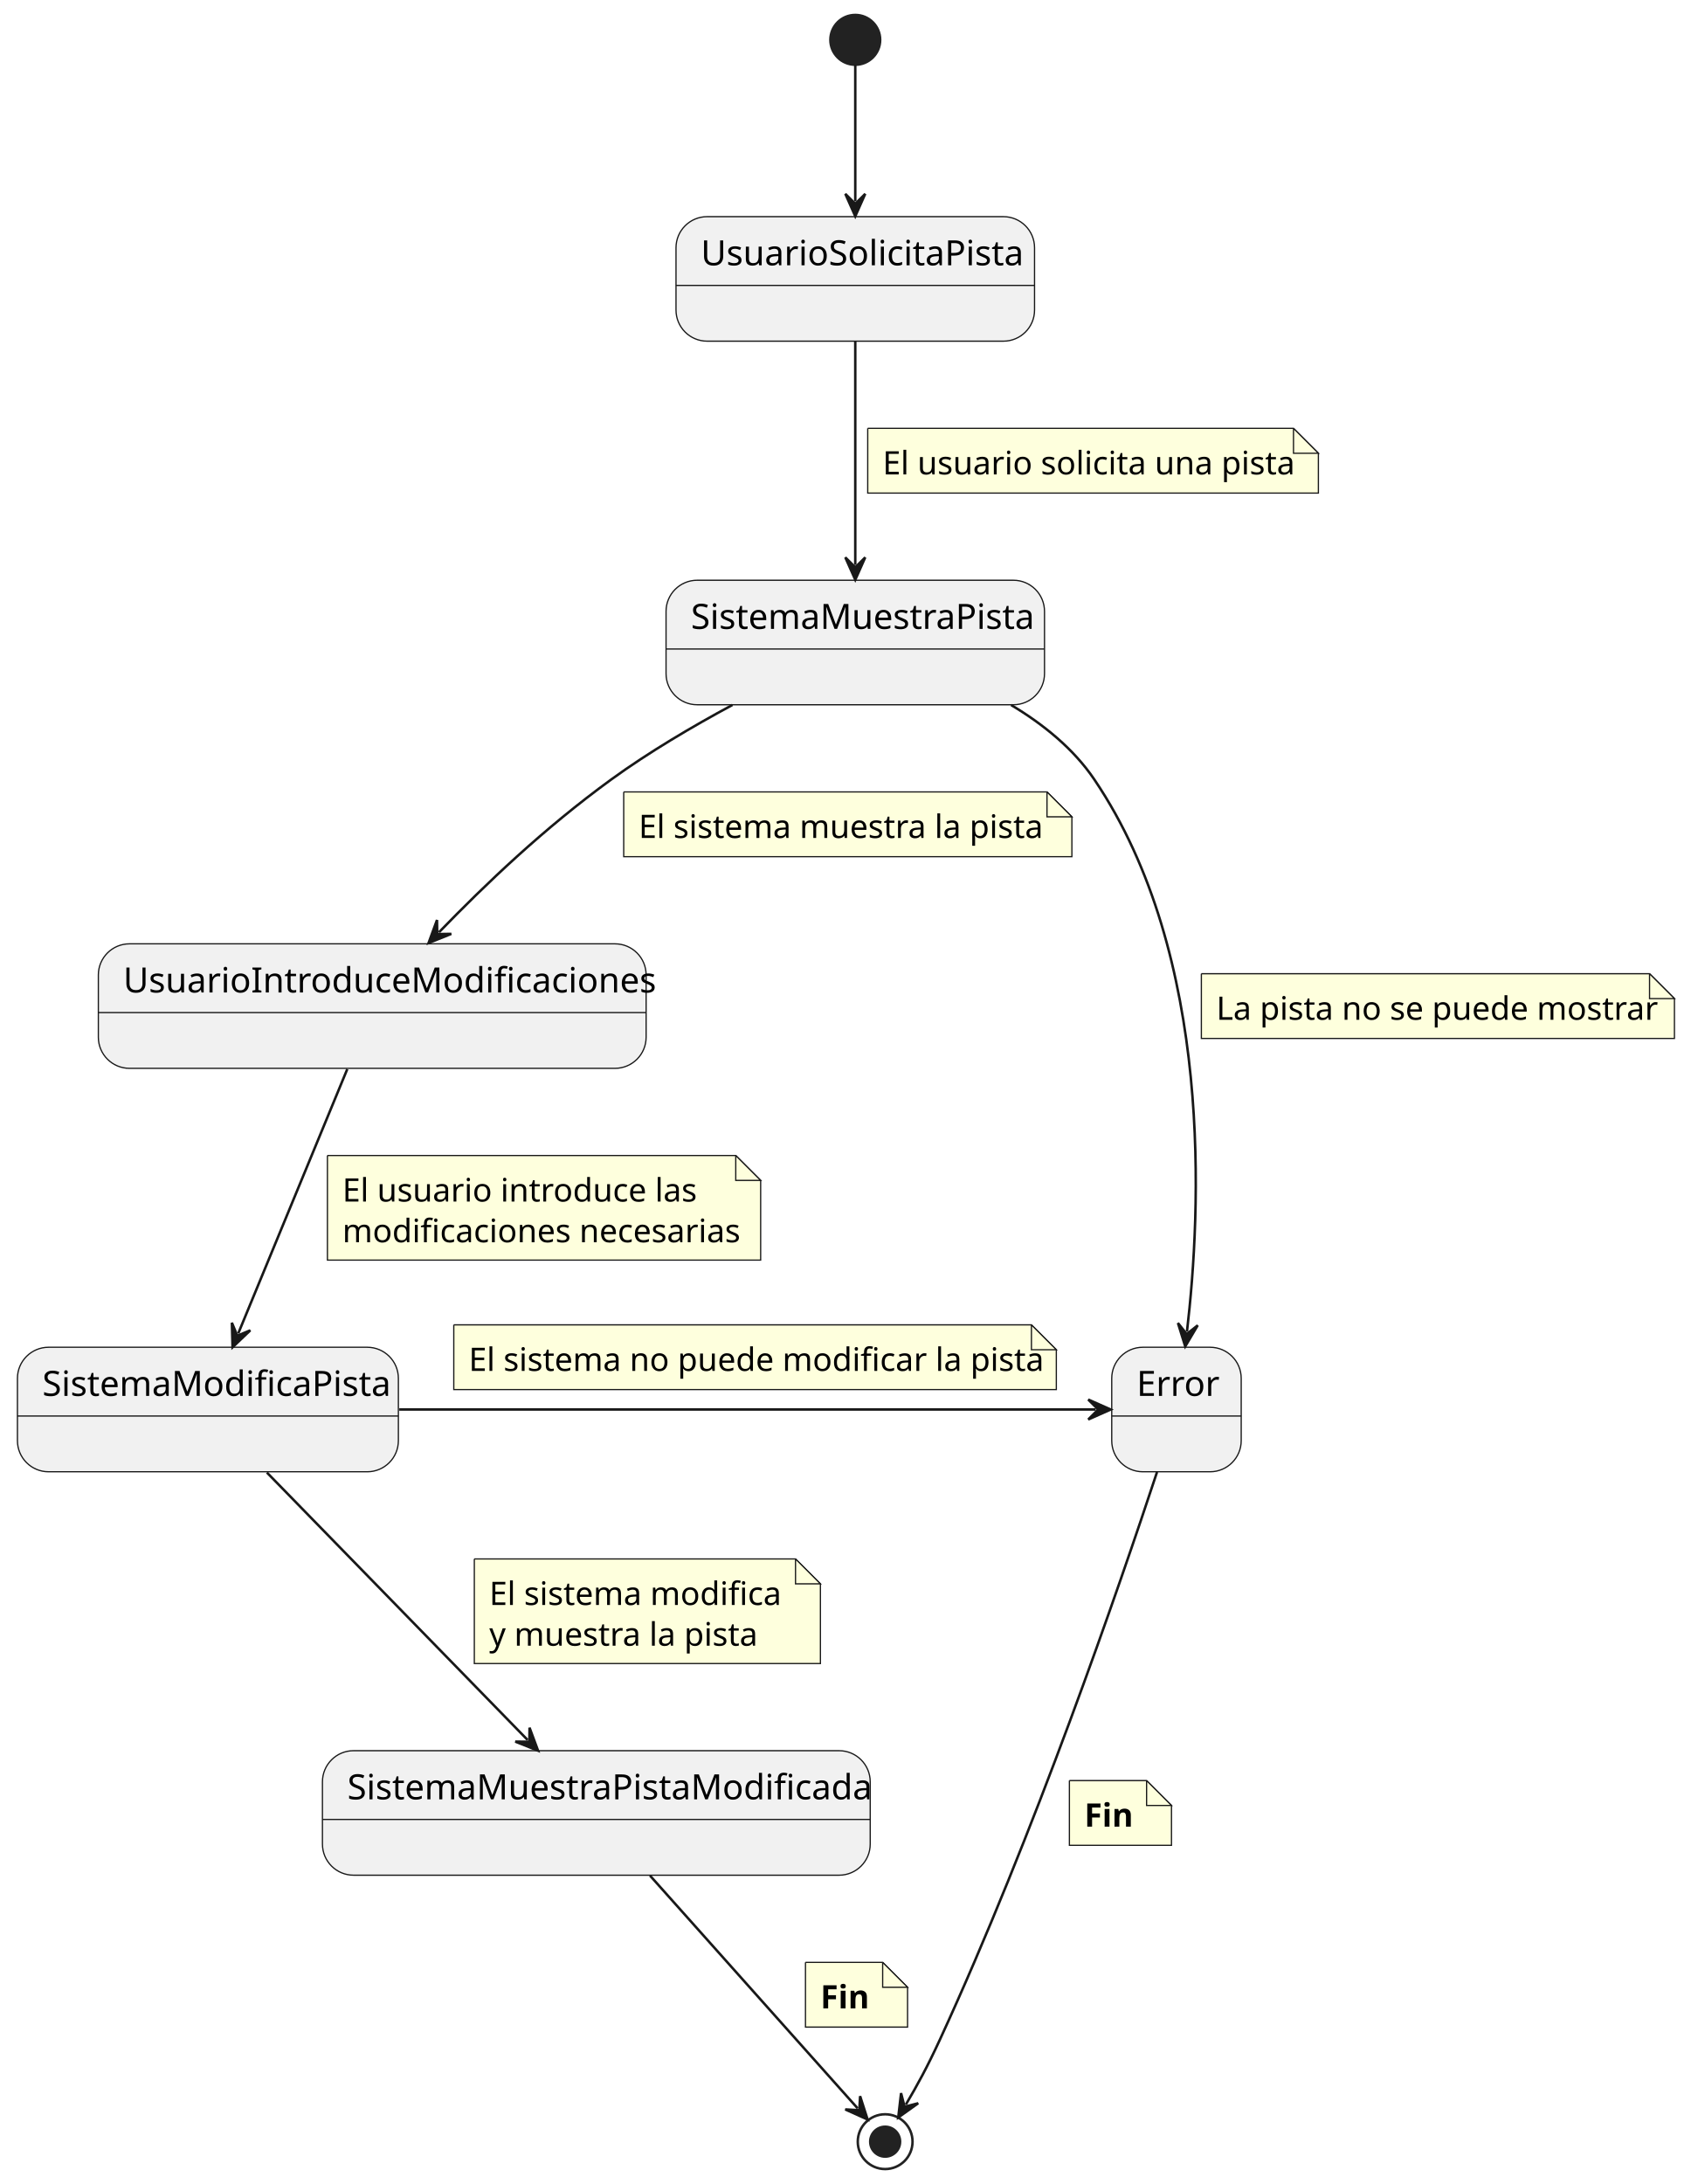
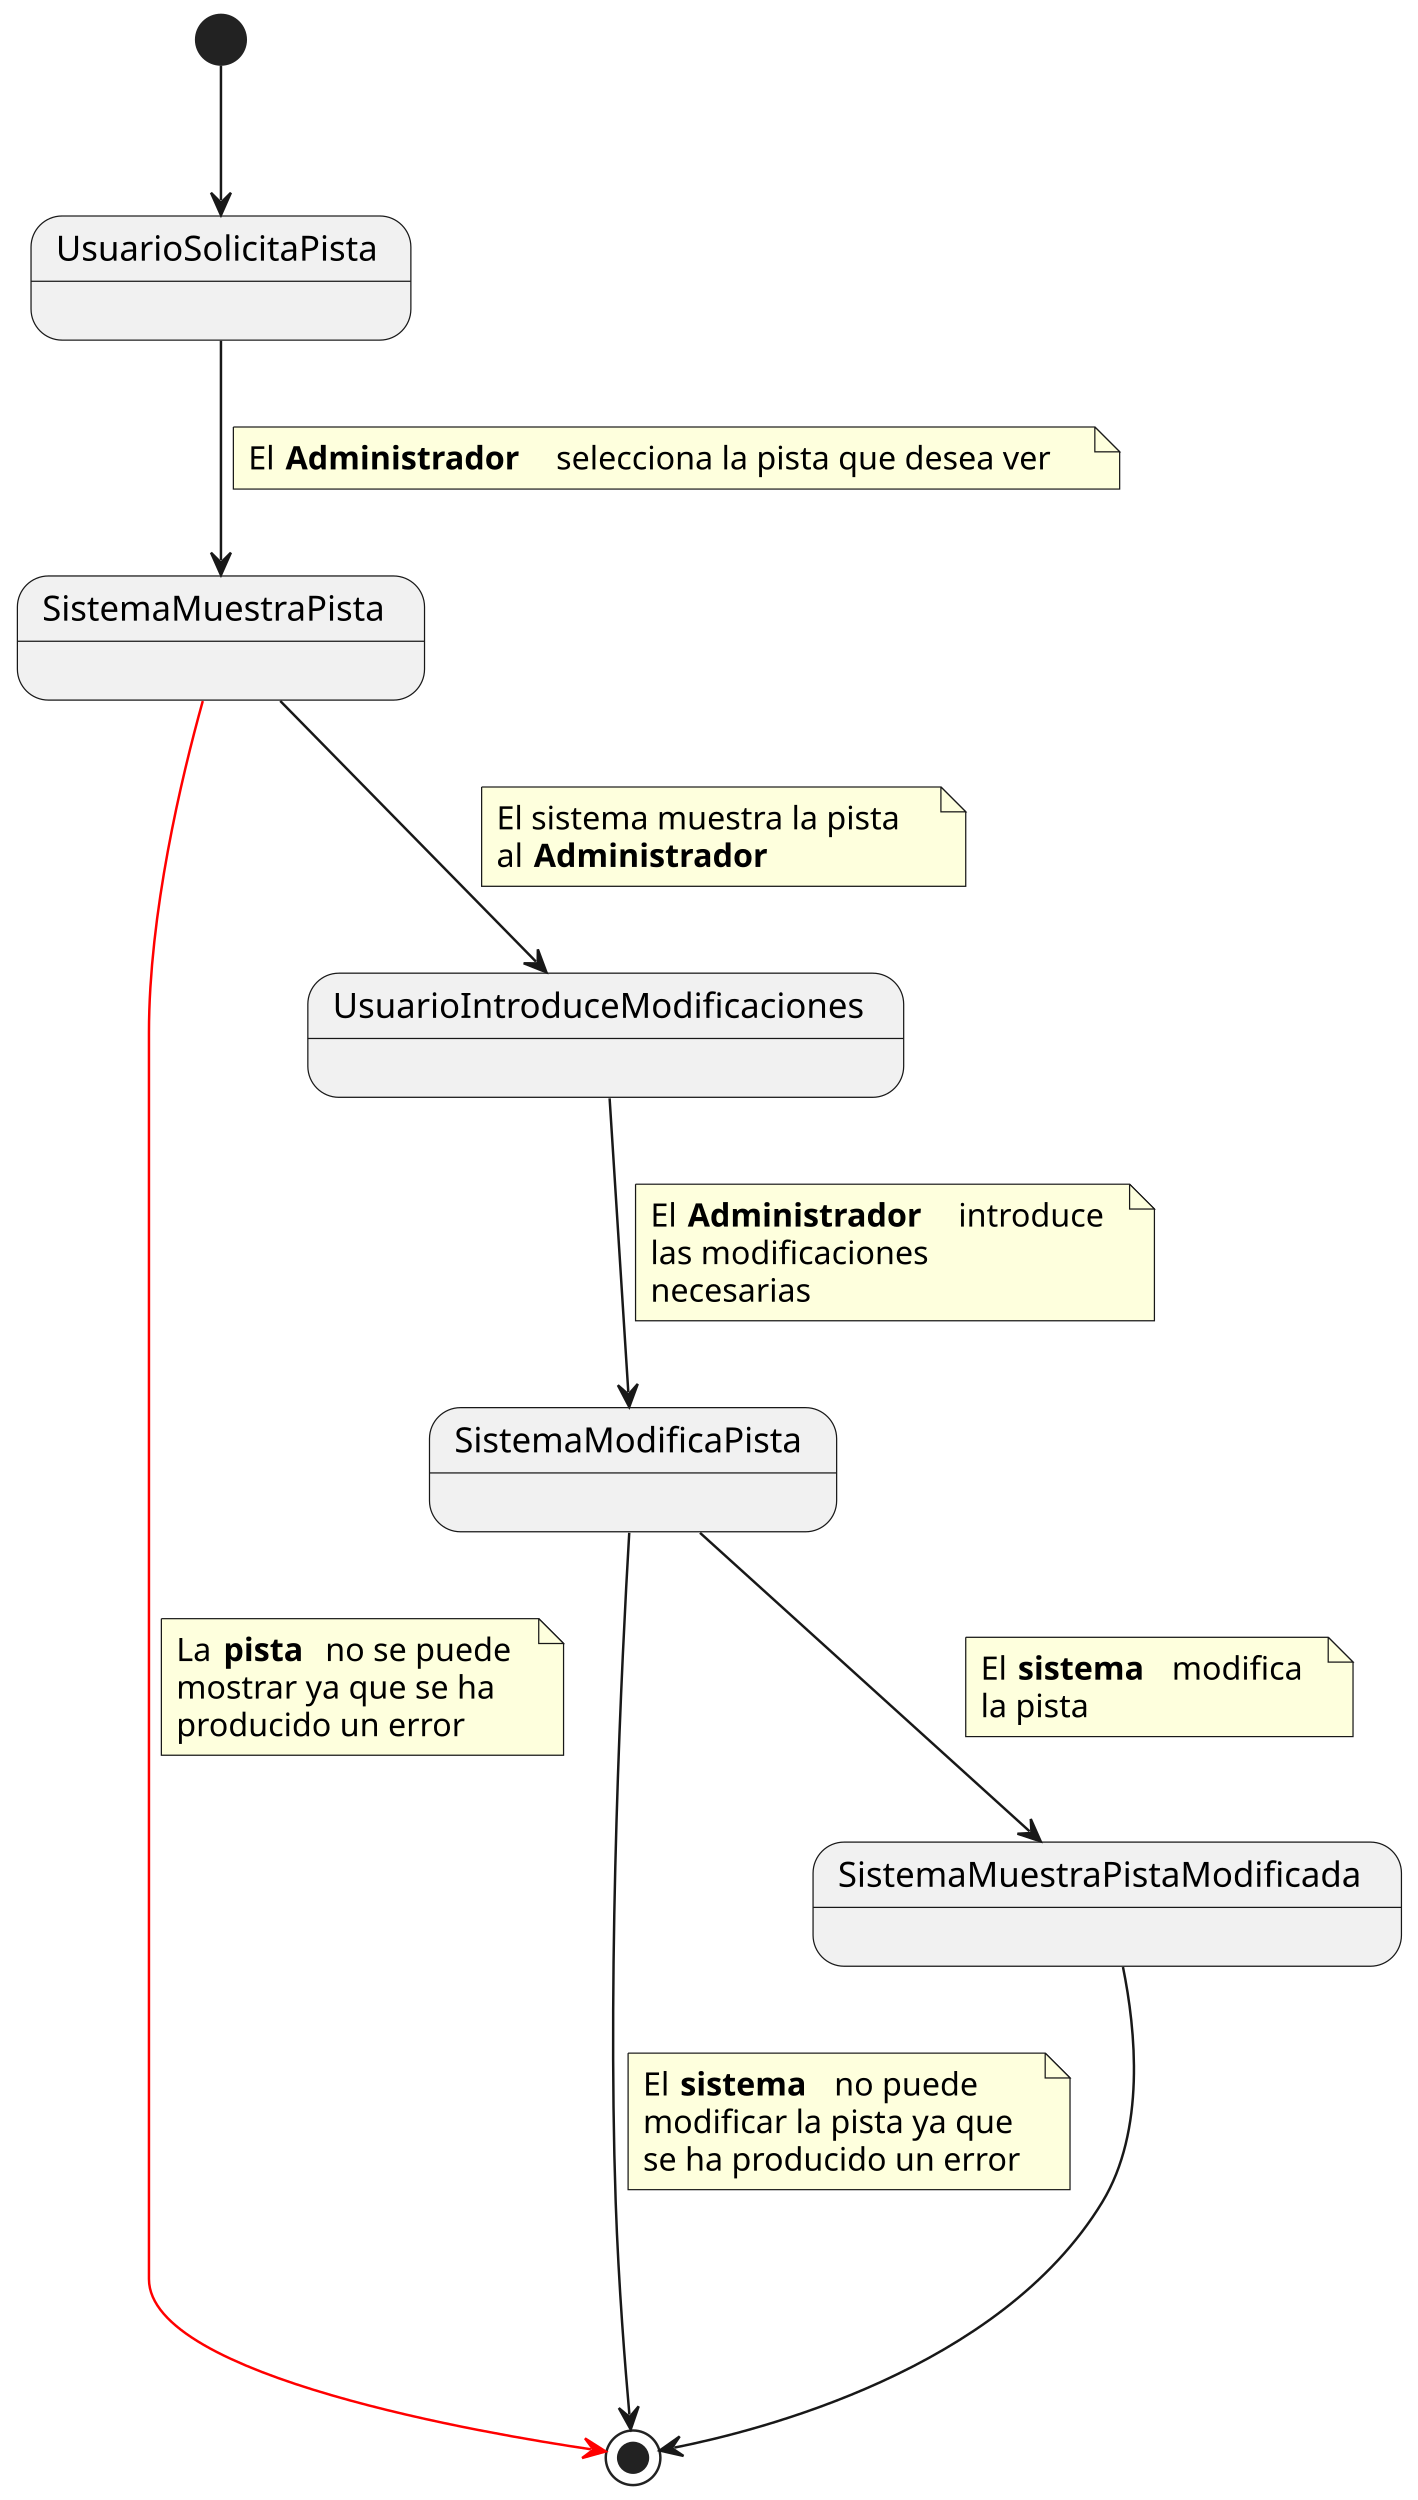
- <svg xmlns="http://www.w3.org/2000/svg" contentStyleType="text/css" height="877px" preserveAspectRatio="none" style="width:679px;height:877px;background:#FFFFFF;" version="1.1" viewBox="0 0 679 877" width="679px" zoomAndPan="magnify">
+ <svg xmlns="http://www.w3.org/2000/svg" contentStyleType="text/css" height="1007px" preserveAspectRatio="none" style="width:571px;height:1007px;background:#FFFFFF;" version="1.1" viewBox="0 0 571 1007" width="571px" zoomAndPan="magnify">
  <defs />
  <g>
-     <ellipse cx="343.5" cy="16" fill="#222222" rx="10" ry="10" style="stroke:#222222;stroke-width:1.0;" />
+     <ellipse cx="89" cy="16" fill="#222222" rx="10" ry="10" style="stroke:#222222;stroke-width:1.0;" />
    <g id="UsuarioSolicitaPista">
-       <rect fill="#F1F1F1" height="50" rx="12.5" ry="12.5" style="stroke:#181818;stroke-width:0.5;" width="144" x="271.5" y="87" />
-       <line style="stroke:#181818;stroke-width:0.5;" x1="271.5" x2="415.5" y1="114.609" y2="114.609" />
-       <text fill="#000000" font-family="sans-serif" font-size="14" lengthAdjust="spacing" textLength="124" x="281.5" y="106.533">UsuarioSolicitaPista</text>
+       <rect fill="#F1F1F1" height="50" rx="12.5" ry="12.5" style="stroke:#181818;stroke-width:0.5;" width="153" x="12.5" y="87" />
+       <line style="stroke:#181818;stroke-width:0.5;" x1="12.5" x2="165.5" y1="113.297" y2="113.297" />
+       <text fill="#000000" font-family="sans-serif" font-size="14" lengthAdjust="spacing" textLength="133" x="22.5" y="104.995">UsuarioSolicitaPista</text>
    </g>
    <g id="SistemaMuestraPista">
-       <rect fill="#F1F1F1" height="50" rx="12.5" ry="12.5" style="stroke:#181818;stroke-width:0.5;" width="152" x="267.5" y="233" />
-       <line style="stroke:#181818;stroke-width:0.5;" x1="267.5" x2="419.5" y1="260.609" y2="260.609" />
-       <text fill="#000000" font-family="sans-serif" font-size="14" lengthAdjust="spacing" textLength="132" x="277.5" y="252.533">SistemaMuestraPista</text>
+       <rect fill="#F1F1F1" height="50" rx="12.5" ry="12.5" style="stroke:#181818;stroke-width:0.5;" width="164" x="7" y="232" />
+       <line style="stroke:#181818;stroke-width:0.5;" x1="7" x2="171" y1="258.297" y2="258.297" />
+       <text fill="#000000" font-family="sans-serif" font-size="14" lengthAdjust="spacing" textLength="144" x="17" y="249.995">SistemaMuestraPista</text>
    </g>
    <g id="UsuarioIntroduceModificaciones">
-       <rect fill="#F1F1F1" height="50" rx="12.5" ry="12.5" style="stroke:#181818;stroke-width:0.5;" width="220" x="39.5" y="379" />
-       <line style="stroke:#181818;stroke-width:0.5;" x1="39.5" x2="259.5" y1="406.609" y2="406.609" />
-       <text fill="#000000" font-family="sans-serif" font-size="14" lengthAdjust="spacing" textLength="200" x="49.5" y="398.533">UsuarioIntroduceModificaciones</text>
+       <rect fill="#F1F1F1" height="50" rx="12.5" ry="12.5" style="stroke:#181818;stroke-width:0.5;" width="240" x="124" y="392" />
+       <line style="stroke:#181818;stroke-width:0.5;" x1="124" x2="364" y1="418.297" y2="418.297" />
+       <text fill="#000000" font-family="sans-serif" font-size="14" lengthAdjust="spacing" textLength="220" x="134" y="409.995">UsuarioIntroduceModificaciones</text>
    </g>
-     <g id="Error">
-       <rect fill="#F1F1F1" height="50" rx="12.5" ry="12.5" style="stroke:#181818;stroke-width:0.5;" width="52" x="446.5" y="541" />
-       <line style="stroke:#181818;stroke-width:0.5;" x1="446.5" x2="498.5" y1="568.609" y2="568.609" />
-       <text fill="#000000" font-family="sans-serif" font-size="14" lengthAdjust="spacing" textLength="32" x="456.5" y="560.533">Error</text>
-     </g>
+     <ellipse cx="255" cy="990" fill="none" rx="11" ry="11" style="stroke:#222222;stroke-width:1.0;" />
+     <ellipse cx="255" cy="990" fill="#222222" rx="6" ry="6" style="stroke:#222222;stroke-width:1.0;" />
    <g id="SistemaModificaPista">
-       <rect fill="#F1F1F1" height="50" rx="12.5" ry="12.5" style="stroke:#181818;stroke-width:0.5;" width="153" x="7" y="541" />
-       <line style="stroke:#181818;stroke-width:0.5;" x1="7" x2="160" y1="568.609" y2="568.609" />
-       <text fill="#000000" font-family="sans-serif" font-size="14" lengthAdjust="spacing" textLength="133" x="17" y="560.533">SistemaModificaPista</text>
+       <rect fill="#F1F1F1" height="50" rx="12.5" ry="12.5" style="stroke:#181818;stroke-width:0.5;" width="164" x="173" y="567" />
+       <line style="stroke:#181818;stroke-width:0.5;" x1="173" x2="337" y1="593.297" y2="593.297" />
+       <text fill="#000000" font-family="sans-serif" font-size="14" lengthAdjust="spacing" textLength="144" x="183" y="584.995">SistemaModificaPista</text>
    </g>
    <g id="SistemaMuestraPistaModificada">
-       <rect fill="#F1F1F1" height="50" rx="12.5" ry="12.5" style="stroke:#181818;stroke-width:0.5;" width="220" x="129.5" y="703" />
-       <line style="stroke:#181818;stroke-width:0.5;" x1="129.5" x2="349.5" y1="730.609" y2="730.609" />
-       <text fill="#000000" font-family="sans-serif" font-size="14" lengthAdjust="spacing" textLength="200" x="139.5" y="722.533">SistemaMuestraPistaModificada</text>
+       <rect fill="#F1F1F1" height="50" rx="12.5" ry="12.5" style="stroke:#181818;stroke-width:0.5;" width="237" x="327.5" y="742" />
+       <line style="stroke:#181818;stroke-width:0.5;" x1="327.5" x2="564.5" y1="768.297" y2="768.297" />
+       <text fill="#000000" font-family="sans-serif" font-size="14" lengthAdjust="spacing" textLength="217" x="337.5" y="759.995">SistemaMuestraPistaModificada</text>
    </g>
-     <ellipse cx="355.5" cy="860" fill="none" rx="11" ry="11" style="stroke:#222222;stroke-width:1.0;" />
-     <ellipse cx="355.5" cy="860" fill="#222222" rx="6" ry="6" style="stroke:#222222;stroke-width:1.0;" />
    <g id="link_*start*_UsuarioSolicitaPista">
-       <path d="M343.5,26.01 C343.5,39.89 343.5,60.97 343.5,80.84 " fill="none" id="*start*-to-UsuarioSolicitaPista" style="stroke:#181818;stroke-width:1.0;" />
-       <polygon fill="#181818" points="343.5,86.84,347.5,77.84,343.5,81.84,339.5,77.84,343.5,86.84" style="stroke:#181818;stroke-width:1.0;" />
+       <path d="M89,26.36 C89,40.29 89,60.95 89,80.65 " fill="none" id="*start*-to-UsuarioSolicitaPista" style="stroke:#181818;stroke-width:1.0;" />
+       <polygon fill="#181818" points="89,86.65,93,77.65,89,81.65,85,77.65,89,86.65" style="stroke:#181818;stroke-width:1.0;" />
    </g>
    <g id="link_UsuarioSolicitaPista_SistemaMuestraPista">
-       <path d="M343.5,137.1 C343.5,163.68 343.5,200.21 343.5,226.82 " fill="none" id="UsuarioSolicitaPista-to-SistemaMuestraPista" style="stroke:#181818;stroke-width:1.0;" />
-       <polygon fill="#181818" points="343.5,232.82,347.5,223.82,343.5,227.82,339.5,223.82,343.5,232.82" style="stroke:#181818;stroke-width:1.0;" />
-       <path d="M348.5,172 L348.5,198 L529.5,198 L529.5,182 L519.5,172 L348.5,172 " fill="#FEFFDD" style="stroke:#181818;stroke-width:0.5;" />
-       <path d="M519.5,172 L519.5,182 L529.5,182 L519.5,172 " fill="#FEFFDD" style="stroke:#181818;stroke-width:0.5;" />
-       <text fill="#000000" font-family="sans-serif" font-size="13" lengthAdjust="spacing" textLength="160" x="354.5" y="190.495">El usuario solicita una pista</text>
+       <path d="M89,137.26 C89,163.55 89,199.28 89,225.62 " fill="none" id="UsuarioSolicitaPista-to-SistemaMuestraPista" style="stroke:#181818;stroke-width:1.0;" />
+       <polygon fill="#181818" points="89,231.62,93,222.62,89,226.62,85,222.62,89,231.62" style="stroke:#181818;stroke-width:1.0;" />
+       <path d="M94,172 L94,197 L451,197 L451,182 L441,172 L94,172 " fill="#FEFFDD" style="stroke:#181818;stroke-width:0.5;" />
+       <path d="M441,172 L441,182 L451,182 L441,172 " fill="#FEFFDD" style="stroke:#181818;stroke-width:0.5;" />
+       <text fill="#000000" font-family="sans-serif" font-size="13" lengthAdjust="spacing" textLength="11" x="100" y="189.067">El</text>
+       <text fill="#000000" font-family="sans-serif" font-size="13" font-weight="bold" lengthAdjust="spacing" textLength="105" x="115" y="189.067">Administrador</text>
+       <text fill="#000000" font-family="sans-serif" font-size="13" lengthAdjust="spacing" textLength="212" x="224" y="189.067">selecciona la pista que desea ver</text>
    </g>
    <g id="link_SistemaMuestraPista_UsuarioIntroduceModificaciones">
-       <path d="M294.19,283.07 C278.14,291.7 260.59,302.04 245.5,313 C218.33,332.74 194.885,355.18 176.295,374.37 " fill="none" id="SistemaMuestraPista-to-UsuarioIntroduceModificaciones" style="stroke:#181818;stroke-width:1.0;" />
-       <polygon fill="#181818" points="172.12,378.68,181.255,374.999,175.599,375.089,175.509,369.433,172.12,378.68" style="stroke:#181818;stroke-width:1.0;" />
-       <path d="M250.5,318 L250.5,344 L430.5,344 L430.5,328 L420.5,318 L250.5,318 " fill="#FEFFDD" style="stroke:#181818;stroke-width:0.5;" />
-       <path d="M420.5,318 L420.5,328 L430.5,328 L420.5,318 " fill="#FEFFDD" style="stroke:#181818;stroke-width:0.5;" />
-       <text fill="#000000" font-family="sans-serif" font-size="13" lengthAdjust="spacing" textLength="159" x="256.5" y="336.495">El sistema muestra la pista</text>
+       <path d="M112.88,282.34 C142.01,312.03 186.748,357.647 215.888,387.347 " fill="none" id="SistemaMuestraPista-to-UsuarioIntroduceModificaciones" style="stroke:#181818;stroke-width:1.0;" />
+       <polygon fill="#181818" points="220.09,391.63,216.642,382.404,216.588,388.061,210.932,388.007,220.09,391.63" style="stroke:#181818;stroke-width:1.0;" />
+       <path d="M194,317 L194,357 L389,357 L389,327 L379,317 L194,317 " fill="#FEFFDD" style="stroke:#181818;stroke-width:0.5;" />
+       <path d="M379,317 L379,327 L389,327 L379,317 " fill="#FEFFDD" style="stroke:#181818;stroke-width:0.5;" />
+       <text fill="#000000" font-family="sans-serif" font-size="13" lengthAdjust="spacing" textLength="174" x="200" y="334.067">El sistema muestra la pista</text>
+       <text fill="#000000" font-family="sans-serif" font-size="13" lengthAdjust="spacing" textLength="11" x="200" y="349.2">al</text>
+       <text fill="#000000" font-family="sans-serif" font-size="13" font-weight="bold" lengthAdjust="spacing" textLength="105" x="215" y="349.2">Administrador</text>
    </g>
-     <g id="link_SistemaMuestraPista_Error">
-       <path d="M406.08,283.09 C418.97,290.8 431.15,300.64 439.5,313 C487.55,384.11 482.337,486.671 476.717,534.711 " fill="none" id="SistemaMuestraPista-to-Error" style="stroke:#181818;stroke-width:1.0;" />
-       <polygon fill="#181818" points="476.02,540.67,481.039,532.196,476.601,535.704,473.093,531.266,476.02,540.67" style="stroke:#181818;stroke-width:1.0;" />
-       <path d="M482.5,391 L482.5,417 L672.5,417 L672.5,401 L662.5,391 L482.5,391 " fill="#FEFFDD" style="stroke:#181818;stroke-width:0.5;" />
-       <path d="M662.5,391 L662.5,401 L672.5,401 L662.5,391 " fill="#FEFFDD" style="stroke:#181818;stroke-width:0.5;" />
-       <text fill="#000000" font-family="sans-serif" font-size="13" lengthAdjust="spacing" textLength="169" x="488.5" y="409.495">La pista no se puede mostrar</text>
+     <g id="link_SistemaMuestraPista_*end*">
+       <path d="M81.68,282.38 C73.09,313.2 60,368.03 60,416 C60,416 60,416 60,918 C60,957.45 196.774,980.484 238.024,986.574 " fill="none" id="SistemaMuestraPista-to-*end*" style="stroke:#FF0000;stroke-width:1.0;" />
+       <polygon fill="#FF0000" points="243.96,987.45,235.641,982.178,239.014,986.72,234.472,990.093,243.96,987.45" style="stroke:#FF0000;stroke-width:1.0;" />
+       <path d="M65,652 L65,707 L227,707 L227,662 L217,652 L65,652 " fill="#FEFFDD" style="stroke:#181818;stroke-width:0.5;" />
+       <path d="M217,652 L217,662 L227,662 L217,652 " fill="#FEFFDD" style="stroke:#181818;stroke-width:0.5;" />
+       <text fill="#000000" font-family="sans-serif" font-size="13" lengthAdjust="spacing" textLength="15" x="71" y="669.067">La</text>
+       <text fill="#000000" font-family="sans-serif" font-size="13" font-weight="bold" lengthAdjust="spacing" textLength="37" x="90" y="669.067">pista</text>
+       <text fill="#000000" font-family="sans-serif" font-size="13" lengthAdjust="spacing" textLength="79" x="131" y="669.067">no se puede</text>
+       <text fill="#000000" font-family="sans-serif" font-size="13" lengthAdjust="spacing" textLength="137" x="71" y="684.2">mostrar ya que se ha</text>
+       <text fill="#000000" font-family="sans-serif" font-size="13" lengthAdjust="spacing" textLength="118" x="71" y="699.332">producido un error</text>
    </g>
    <g id="link_UsuarioIntroduceModificaciones_SistemaModificaPista">
-       <path d="M139.48,429.3 C127,459.55 108.108,505.343 95.688,535.453 " fill="none" id="UsuarioIntroduceModificaciones-to-SistemaModificaPista" style="stroke:#181818;stroke-width:1.0;" />
-       <polygon fill="#181818" points="93.4,541,100.53,534.205,95.307,536.378,93.134,531.155,93.4,541" style="stroke:#181818;stroke-width:1.0;" />
-       <path d="M131.5,464 L131.5,506 L305.5,506 L305.5,474 L295.5,464 L131.5,464 " fill="#FEFFDD" style="stroke:#181818;stroke-width:0.5;" />
-       <path d="M295.5,464 L295.5,474 L305.5,474 L295.5,464 " fill="#FEFFDD" style="stroke:#181818;stroke-width:0.5;" />
-       <text fill="#000000" font-family="sans-serif" font-size="13" lengthAdjust="spacing" textLength="136" x="137.5" y="482.495">El usuario introduce las</text>
-       <text fill="#000000" font-family="sans-serif" font-size="13" lengthAdjust="spacing" textLength="153" x="137.5" y="498.847">modificaciones necesarias</text>
+       <path d="M245.55,442.42 C247.65,475.39 250.978,527.812 253.078,560.712 " fill="none" id="UsuarioIntroduceModificaciones-to-SistemaModificaPista" style="stroke:#181818;stroke-width:1.0;" />
+       <polygon fill="#181818" points="253.46,566.7,256.879,557.463,253.142,561.71,248.895,557.973,253.46,566.7" style="stroke:#181818;stroke-width:1.0;" />
+       <path d="M256,477 L256,532 L465,532 L465,487 L455,477 L256,477 " fill="#FEFFDD" style="stroke:#181818;stroke-width:0.5;" />
+       <path d="M455,477 L455,487 L465,487 L455,477 " fill="#FEFFDD" style="stroke:#181818;stroke-width:0.5;" />
+       <text fill="#000000" font-family="sans-serif" font-size="13" lengthAdjust="spacing" textLength="11" x="262" y="494.067">El</text>
+       <text fill="#000000" font-family="sans-serif" font-size="13" font-weight="bold" lengthAdjust="spacing" textLength="105" x="277" y="494.067">Administrador</text>
+       <text fill="#000000" font-family="sans-serif" font-size="13" lengthAdjust="spacing" textLength="60" x="386" y="494.067">introduce</text>
+       <text fill="#000000" font-family="sans-serif" font-size="13" lengthAdjust="spacing" textLength="117" x="262" y="509.2">las modificaciones</text>
+       <text fill="#000000" font-family="sans-serif" font-size="13" lengthAdjust="spacing" textLength="69" x="262" y="524.332">necesarias</text>
    </g>
    <g id="link_SistemaModificaPista_SistemaMuestraPistaModificada">
-       <path d="M107.19,591.3 C136.68,621.55 182.551,668.594 211.911,698.704 " fill="none" id="SistemaModificaPista-to-SistemaMuestraPistaModificada" style="stroke:#181818;stroke-width:1.0;" />
-       <polygon fill="#181818" points="216.1,703,212.681,693.764,212.609,699.42,206.953,699.349,216.1,703" style="stroke:#181818;stroke-width:1.0;" />
-       <path d="M190.5,626 L190.5,668 L329.5,668 L329.5,636 L319.5,626 L190.5,626 " fill="#FEFFDD" style="stroke:#181818;stroke-width:0.5;" />
-       <path d="M319.5,626 L319.5,636 L329.5,636 L319.5,626 " fill="#FEFFDD" style="stroke:#181818;stroke-width:0.5;" />
-       <text fill="#000000" font-family="sans-serif" font-size="13" lengthAdjust="spacing" textLength="114" x="196.5" y="644.495">El sistema modifica</text>
-       <text fill="#000000" font-family="sans-serif" font-size="13" lengthAdjust="spacing" textLength="104" x="196.5" y="660.847">y muestra la pista</text>
+       <path d="M281.96,617.42 C318.36,650.39 378.403,704.773 414.733,737.673 " fill="none" id="SistemaModificaPista-to-SistemaMuestraPistaModificada" style="stroke:#181818;stroke-width:1.0;" />
+       <polygon fill="#181818" points="419.18,741.7,415.194,732.694,415.474,738.344,409.824,738.624,419.18,741.7" style="stroke:#181818;stroke-width:1.0;" />
+       <path d="M389,659.5 L389,699.5 L545,699.5 L545,669.5 L535,659.5 L389,659.5 " fill="#FEFFDD" style="stroke:#181818;stroke-width:0.5;" />
+       <path d="M535,659.5 L535,669.5 L545,669.5 L535,659.5 " fill="#FEFFDD" style="stroke:#181818;stroke-width:0.5;" />
+       <text fill="#000000" font-family="sans-serif" font-size="13" lengthAdjust="spacing" textLength="11" x="395" y="676.567">El</text>
+       <text fill="#000000" font-family="sans-serif" font-size="13" font-weight="bold" lengthAdjust="spacing" textLength="58" x="410" y="676.567">sistema</text>
+       <text fill="#000000" font-family="sans-serif" font-size="13" lengthAdjust="spacing" textLength="54" x="472" y="676.567">modifica</text>
+       <text fill="#000000" font-family="sans-serif" font-size="13" lengthAdjust="spacing" textLength="46" x="395" y="691.7">la pista</text>
    </g>
-     <g id="link_SistemaModificaPista_Error">
-       <path d="M160.35,566 C248.48,566 382.22,566 440.07,566 " fill="none" id="SistemaModificaPista-to-Error" style="stroke:#181818;stroke-width:1.0;" />
-       <polygon fill="#181818" points="446.07,566,437.07,562,441.07,566,437.07,570,446.07,566" style="stroke:#181818;stroke-width:1.0;" />
-       <path d="M182.25,532 L182.25,558 L424.25,558 L424.25,542 L414.25,532 L182.25,532 " fill="#FEFFDD" style="stroke:#181818;stroke-width:0.5;" />
-       <path d="M414.25,532 L414.25,542 L424.25,542 L414.25,532 " fill="#FEFFDD" style="stroke:#181818;stroke-width:0.5;" />
-       <text fill="#000000" font-family="sans-serif" font-size="13" lengthAdjust="spacing" textLength="221" x="188.25" y="550.495">El sistema no puede modificar la pista</text>
-     </g>
-     <g id="link_Error_*end*">
-       <path d="M464.7,591.09 C449.72,636.48 415.06,737.46 377.5,819 C372.39,830.09 368.52,837.143 363.81,845.123 " fill="none" id="Error-to-*end*" style="stroke:#181818;stroke-width:1.0;" />
-       <polygon fill="#181818" points="360.76,850.29,368.779,844.572,363.301,845.984,361.89,840.506,360.76,850.29" style="stroke:#181818;stroke-width:1.0;" />
-       <path d="M429.5,715 L429.5,741 L470.5,741 L470.5,725 L460.5,715 L429.5,715 " fill="#FEFFDD" style="stroke:#181818;stroke-width:0.5;" />
-       <path d="M460.5,715 L460.5,725 L470.5,725 L460.5,715 " fill="#FEFFDD" style="stroke:#181818;stroke-width:0.5;" />
-       <text fill="#000000" font-family="sans-serif" font-size="13" font-weight="bold" lengthAdjust="spacing" textLength="20" x="435.5" y="733.495">Fin</text>
+     <g id="link_SistemaModificaPista_*end*">
+       <path d="M253.46,617.4 C250.5,667.78 244.57,786.99 248,887 C249.15,920.53 251.892,954.173 253.522,972.613 " fill="none" id="SistemaModificaPista-to-*end*" style="stroke:#181818;stroke-width:1.0;" />
+       <polygon fill="#181818" points="254.05,978.59,257.242,969.273,253.61,973.609,249.273,969.977,254.05,978.59" style="stroke:#181818;stroke-width:1.0;" />
+       <path d="M253,827 L253,882 L431,882 L431,837 L421,827 L253,827 " fill="#FEFFDD" style="stroke:#181818;stroke-width:0.5;" />
+       <path d="M421,827 L421,837 L431,837 L421,827 " fill="#FEFFDD" style="stroke:#181818;stroke-width:0.5;" />
+       <text fill="#000000" font-family="sans-serif" font-size="13" lengthAdjust="spacing" textLength="11" x="259" y="844.067">El</text>
+       <text fill="#000000" font-family="sans-serif" font-size="13" font-weight="bold" lengthAdjust="spacing" textLength="58" x="274" y="844.067">sistema</text>
+       <text fill="#000000" font-family="sans-serif" font-size="13" lengthAdjust="spacing" textLength="60" x="336" y="844.067">no puede</text>
+       <text fill="#000000" font-family="sans-serif" font-size="13" lengthAdjust="spacing" textLength="156" x="259" y="859.2">modificar la pista ya que</text>
+       <text fill="#000000" font-family="sans-serif" font-size="13" lengthAdjust="spacing" textLength="157" x="259" y="874.332">se ha producido un error</text>
    </g>
    <g id="link_SistemaMuestraPistaModificada_*end*">
-       <path d="M261.05,753.15 C287.65,782.96 327.455,827.573 344.455,846.623 " fill="none" id="SistemaMuestraPistaModificada-to-*end*" style="stroke:#181818;stroke-width:1.0;" />
-       <polygon fill="#181818" points="348.45,851.1,345.442,841.722,345.121,847.369,339.473,847.048,348.45,851.1" style="stroke:#181818;stroke-width:1.0;" />
-       <path d="M323.5,788 L323.5,814 L364.5,814 L364.5,798 L354.5,788 L323.5,788 " fill="#FEFFDD" style="stroke:#181818;stroke-width:0.5;" />
-       <path d="M354.5,788 L354.5,798 L364.5,798 L354.5,788 " fill="#FEFFDD" style="stroke:#181818;stroke-width:0.5;" />
-       <text fill="#000000" font-family="sans-serif" font-size="13" font-weight="bold" lengthAdjust="spacing" textLength="20" x="329.5" y="806.495">Fin</text>
+       <path d="M452.33,792.31 C457.53,817.85 461.5,858.22 444,887 C402.74,954.86 305.185,979.241 271.595,985.911 " fill="none" id="SistemaMuestraPistaModificada-to-*end*" style="stroke:#181818;stroke-width:1.0;" />
+       <polygon fill="#181818" points="265.71,987.08,275.317,989.25,270.614,986.106,273.759,981.404,265.71,987.08" style="stroke:#181818;stroke-width:1.0;" />
    </g>
  </g>
</svg>
